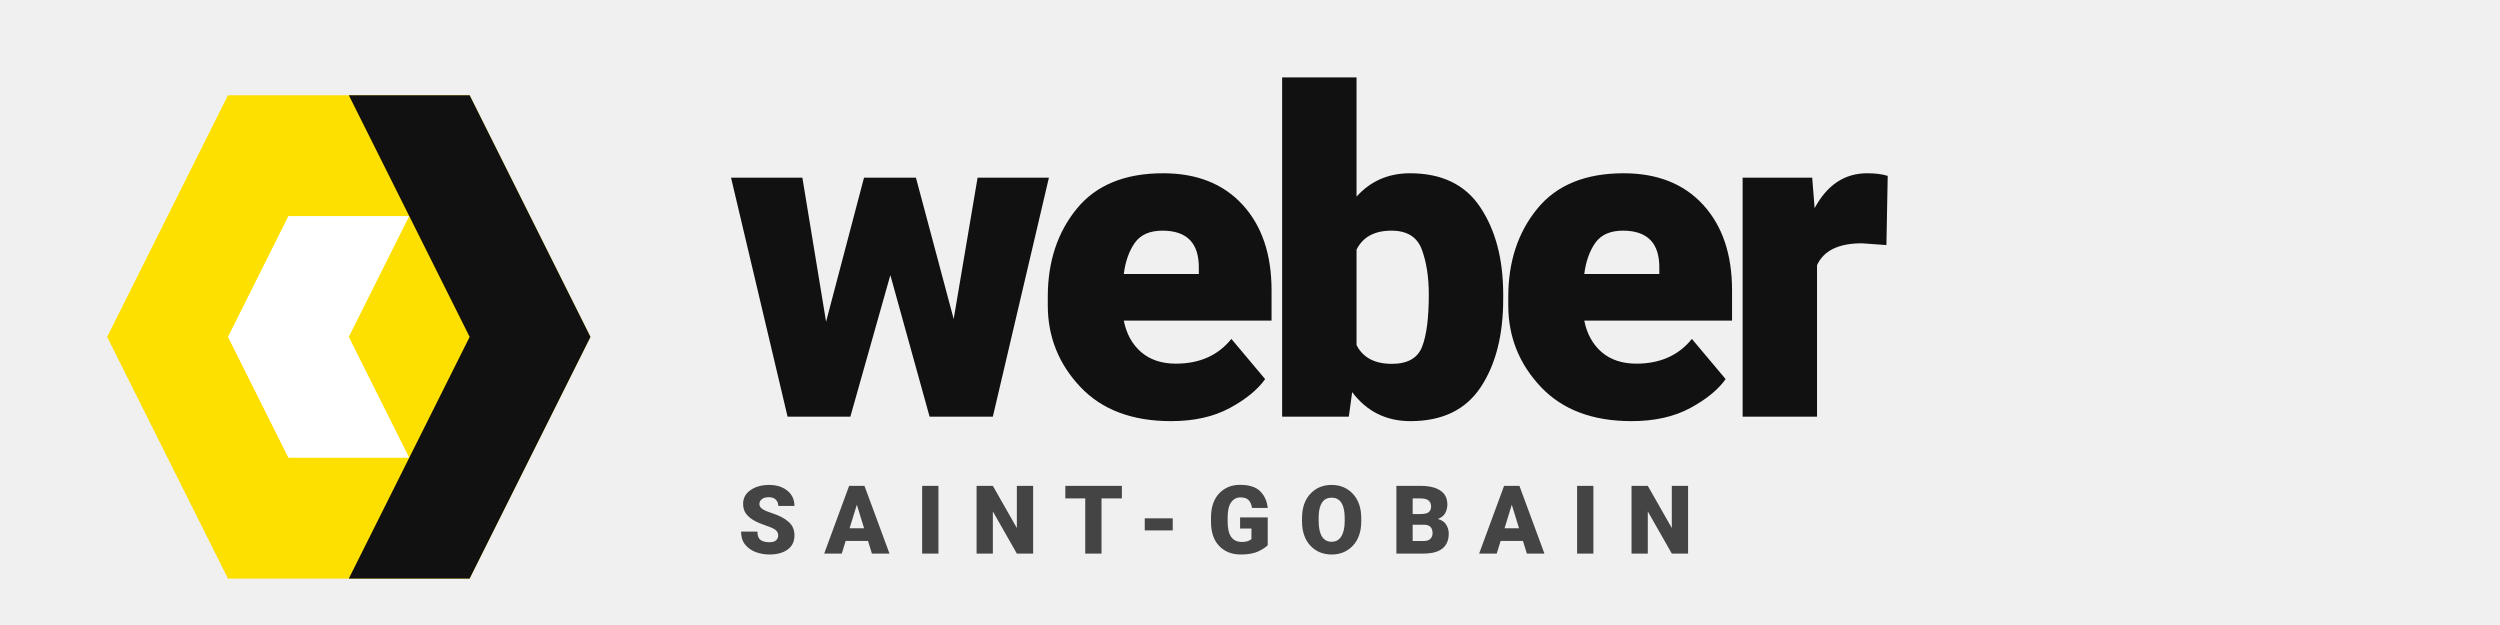
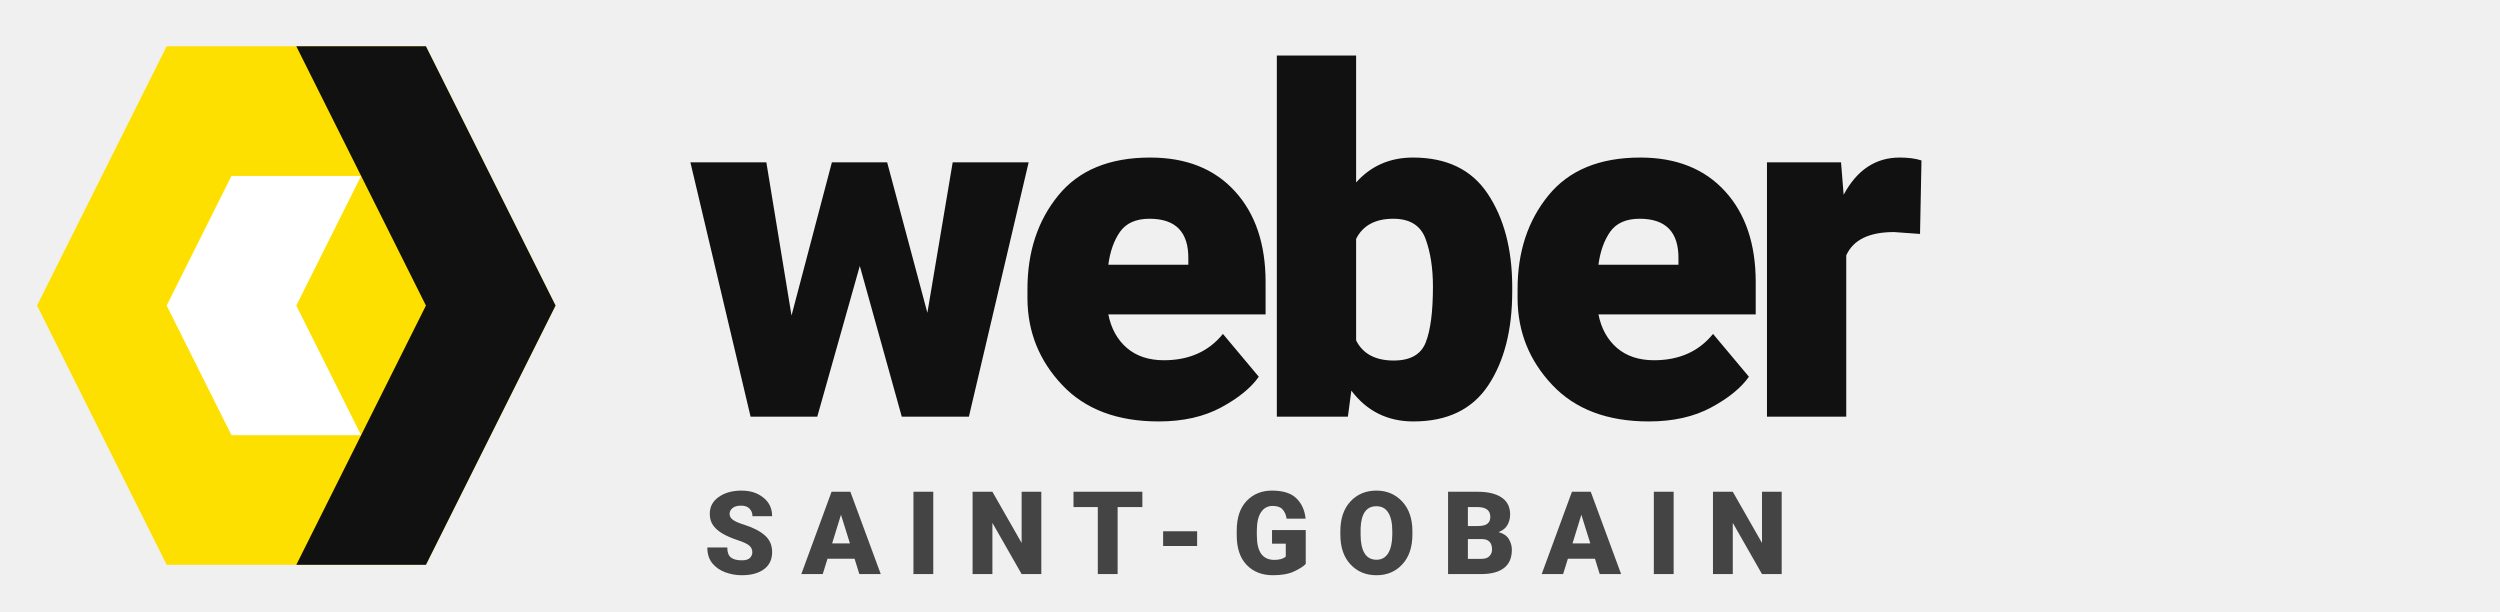
- <svg xmlns="http://www.w3.org/2000/svg" viewBox="0 0 420 105" width="100%" height="100%">
-   <g transform="translate(18, 12)">
-     <g transform="translate(0, 4) scale(1.45)">
-       <polygon points="0,28 14,0 42,0 56,28 42,56 14,56" fill="#FEE000" />
-       <polygon points="28,0 42,0 56,28 42,56 28,56 42,28" fill="#111111" />
-       <polygon points="14,28 21,14 35,14 28,28 35,42 21,42" fill="#FFFFFF" />
-     </g>
-     <text x="104" y="58" font-family="-apple-system, BlinkMacSystemFont, 'Segoe UI', Roboto, 'Helvetica Neue', Arial, sans-serif" font-size="76" font-weight="900" letter-spacing="-0.045em" fill="#111111">weber</text>
-     <text x="106" y="81" font-family="-apple-system, BlinkMacSystemFont, 'Segoe UI', Roboto, 'Helvetica Neue', Arial, sans-serif" font-size="16" font-weight="800" letter-spacing="0.28em" fill="#444444">SAINT-GOBAIN</text>
+ <svg xmlns="http://www.w3.org/2000/svg" viewBox="6 8 270 66" width="100%" height="100%">
+   <g transform="translate(10, 13)">
+     <polygon points="0,28 14,0 42,0 56,28 42,56 14,56" fill="#FEE000" />
+     <polygon points="28,0 42,0 56,28 42,56 28,56 42,28" fill="#111111" />
+     <polygon points="14,28 21,14 35,14 28,28 35,42 21,42" fill="#FFFFFF" />
  </g>
+   <text x="80" y="53" font-family="system-ui, -apple-system, BlinkMacSystemFont, 'Segoe UI', Roboto, 'Helvetica Neue', Arial, sans-serif" font-size="52" font-weight="900" letter-spacing="-0.045em" fill="#111111">weber</text>
+   <text x="82" y="70" font-family="system-ui, -apple-system, BlinkMacSystemFont, 'Segoe UI', Roboto, 'Helvetica Neue', Arial, sans-serif" font-size="12.5" font-weight="800" letter-spacing="0.22em" fill="#444444">SAINT-GOBAIN</text>
</svg>
